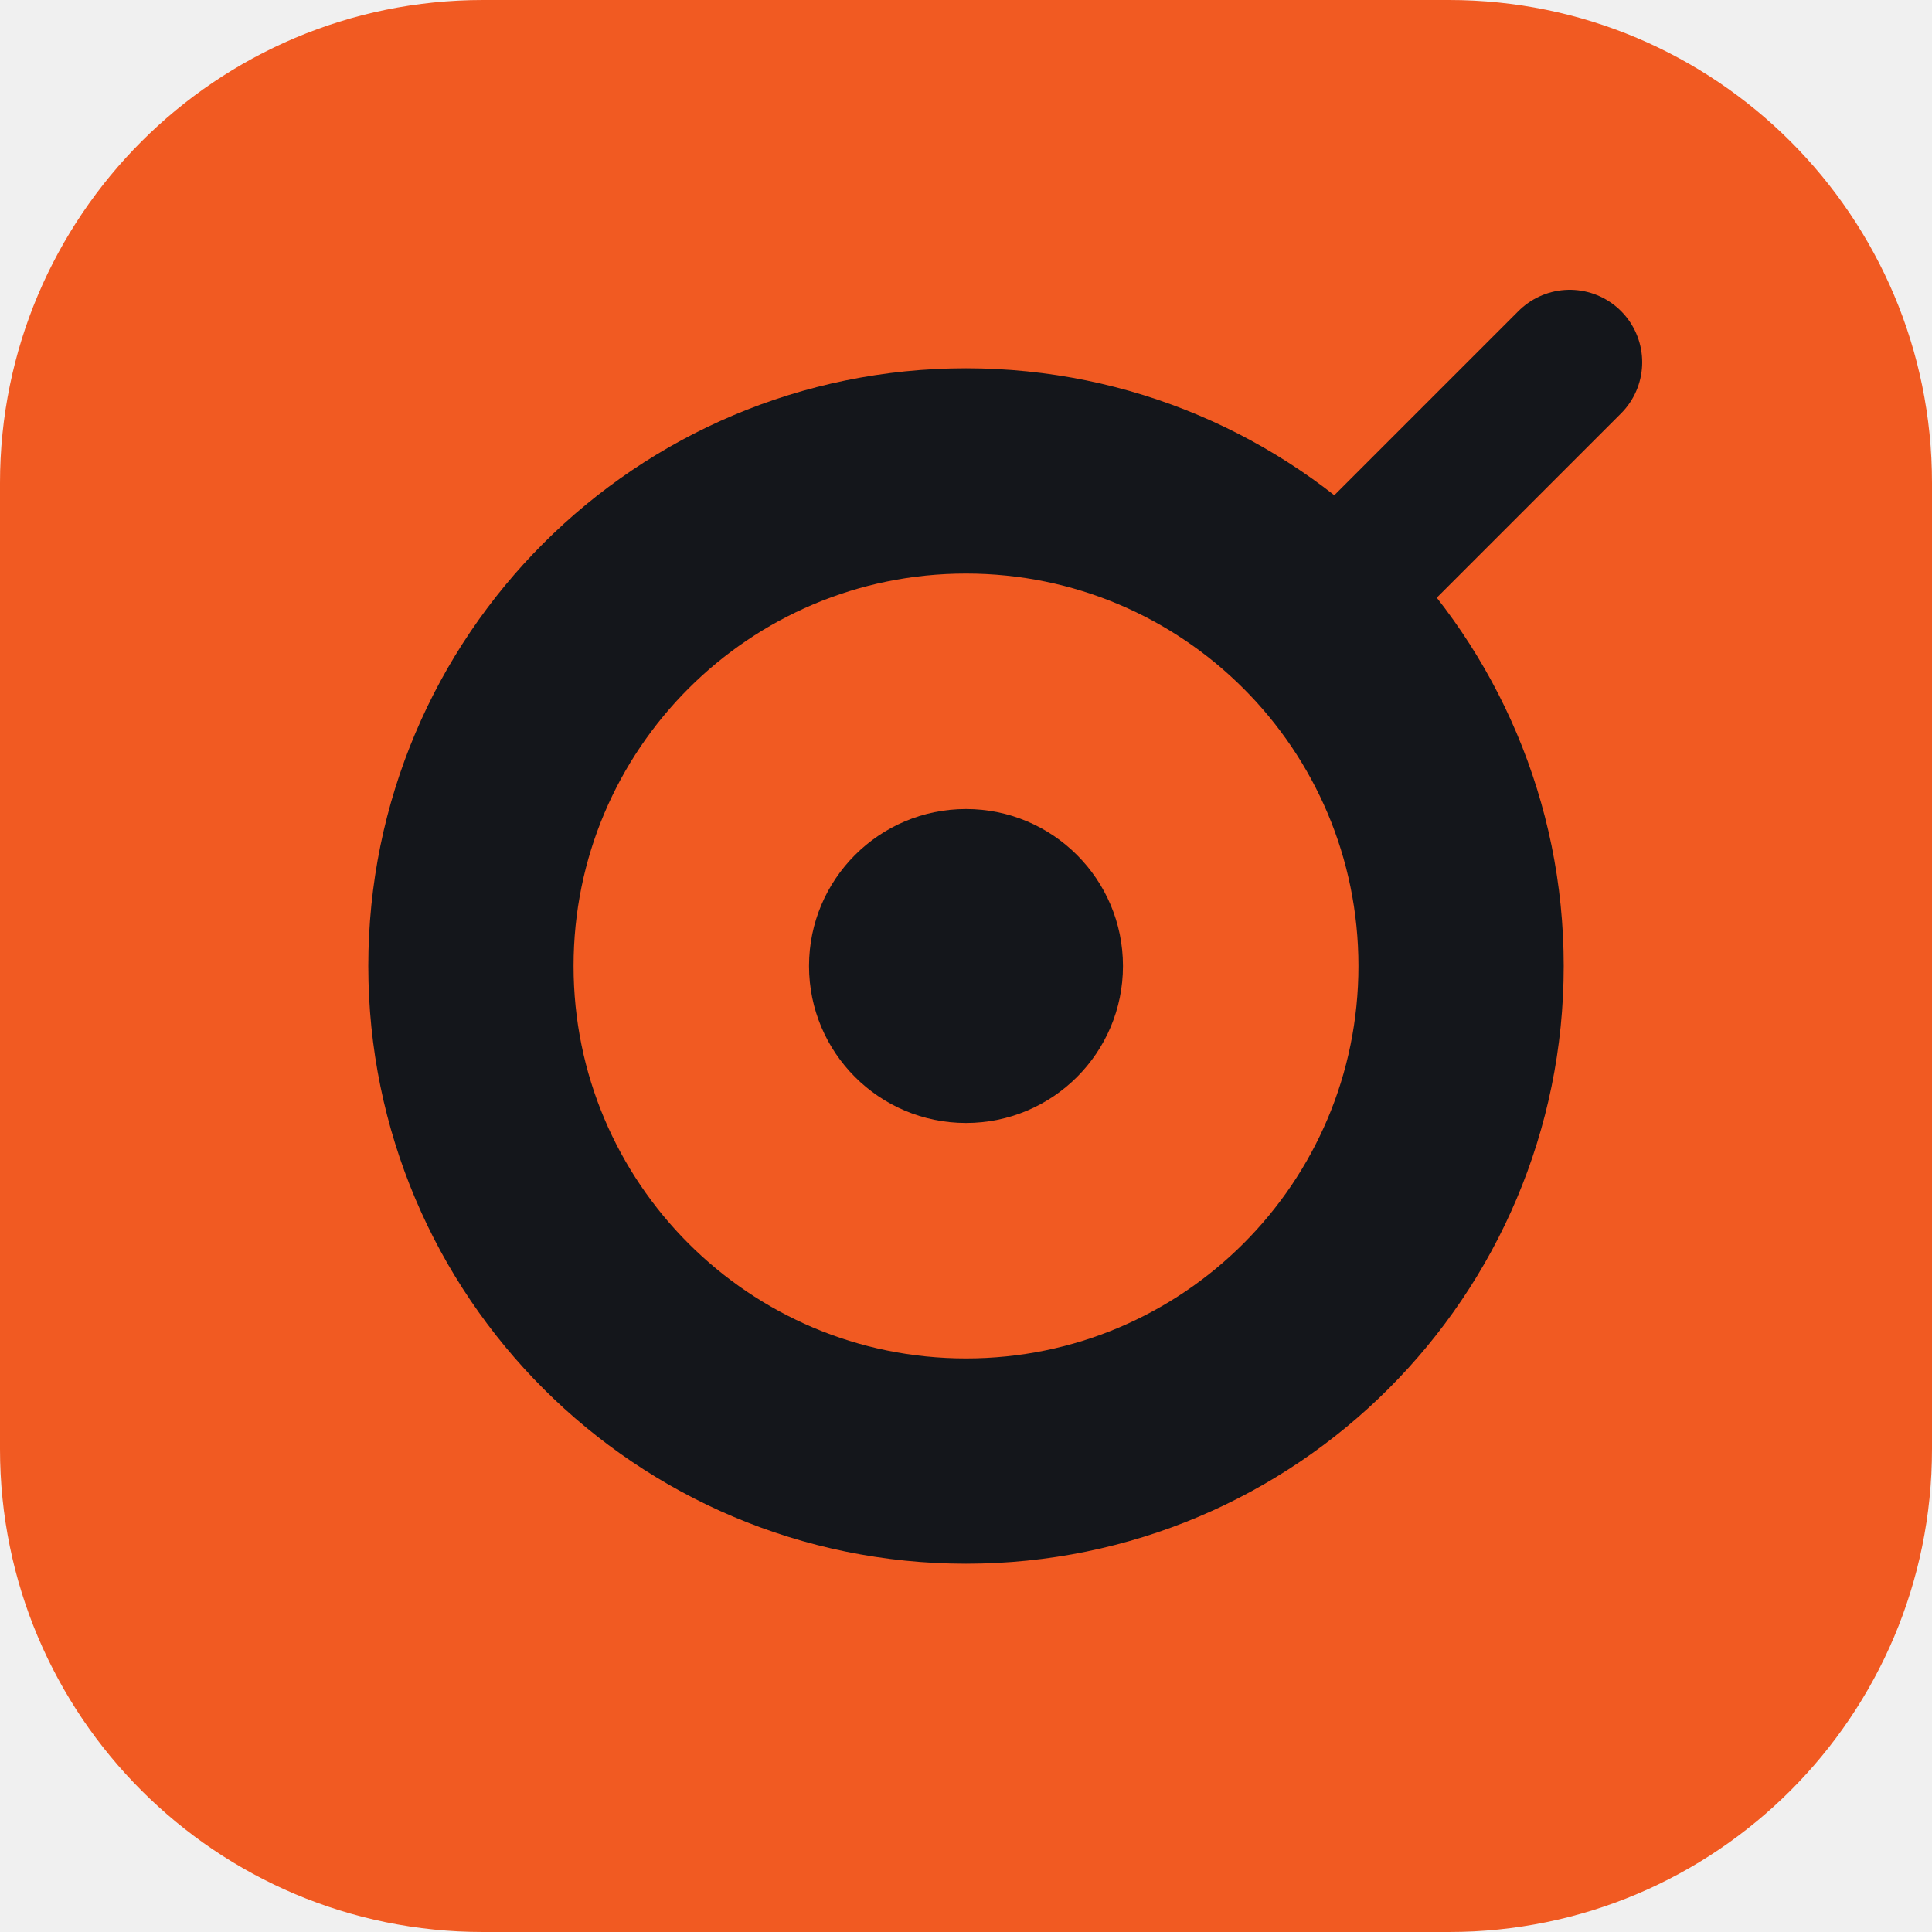
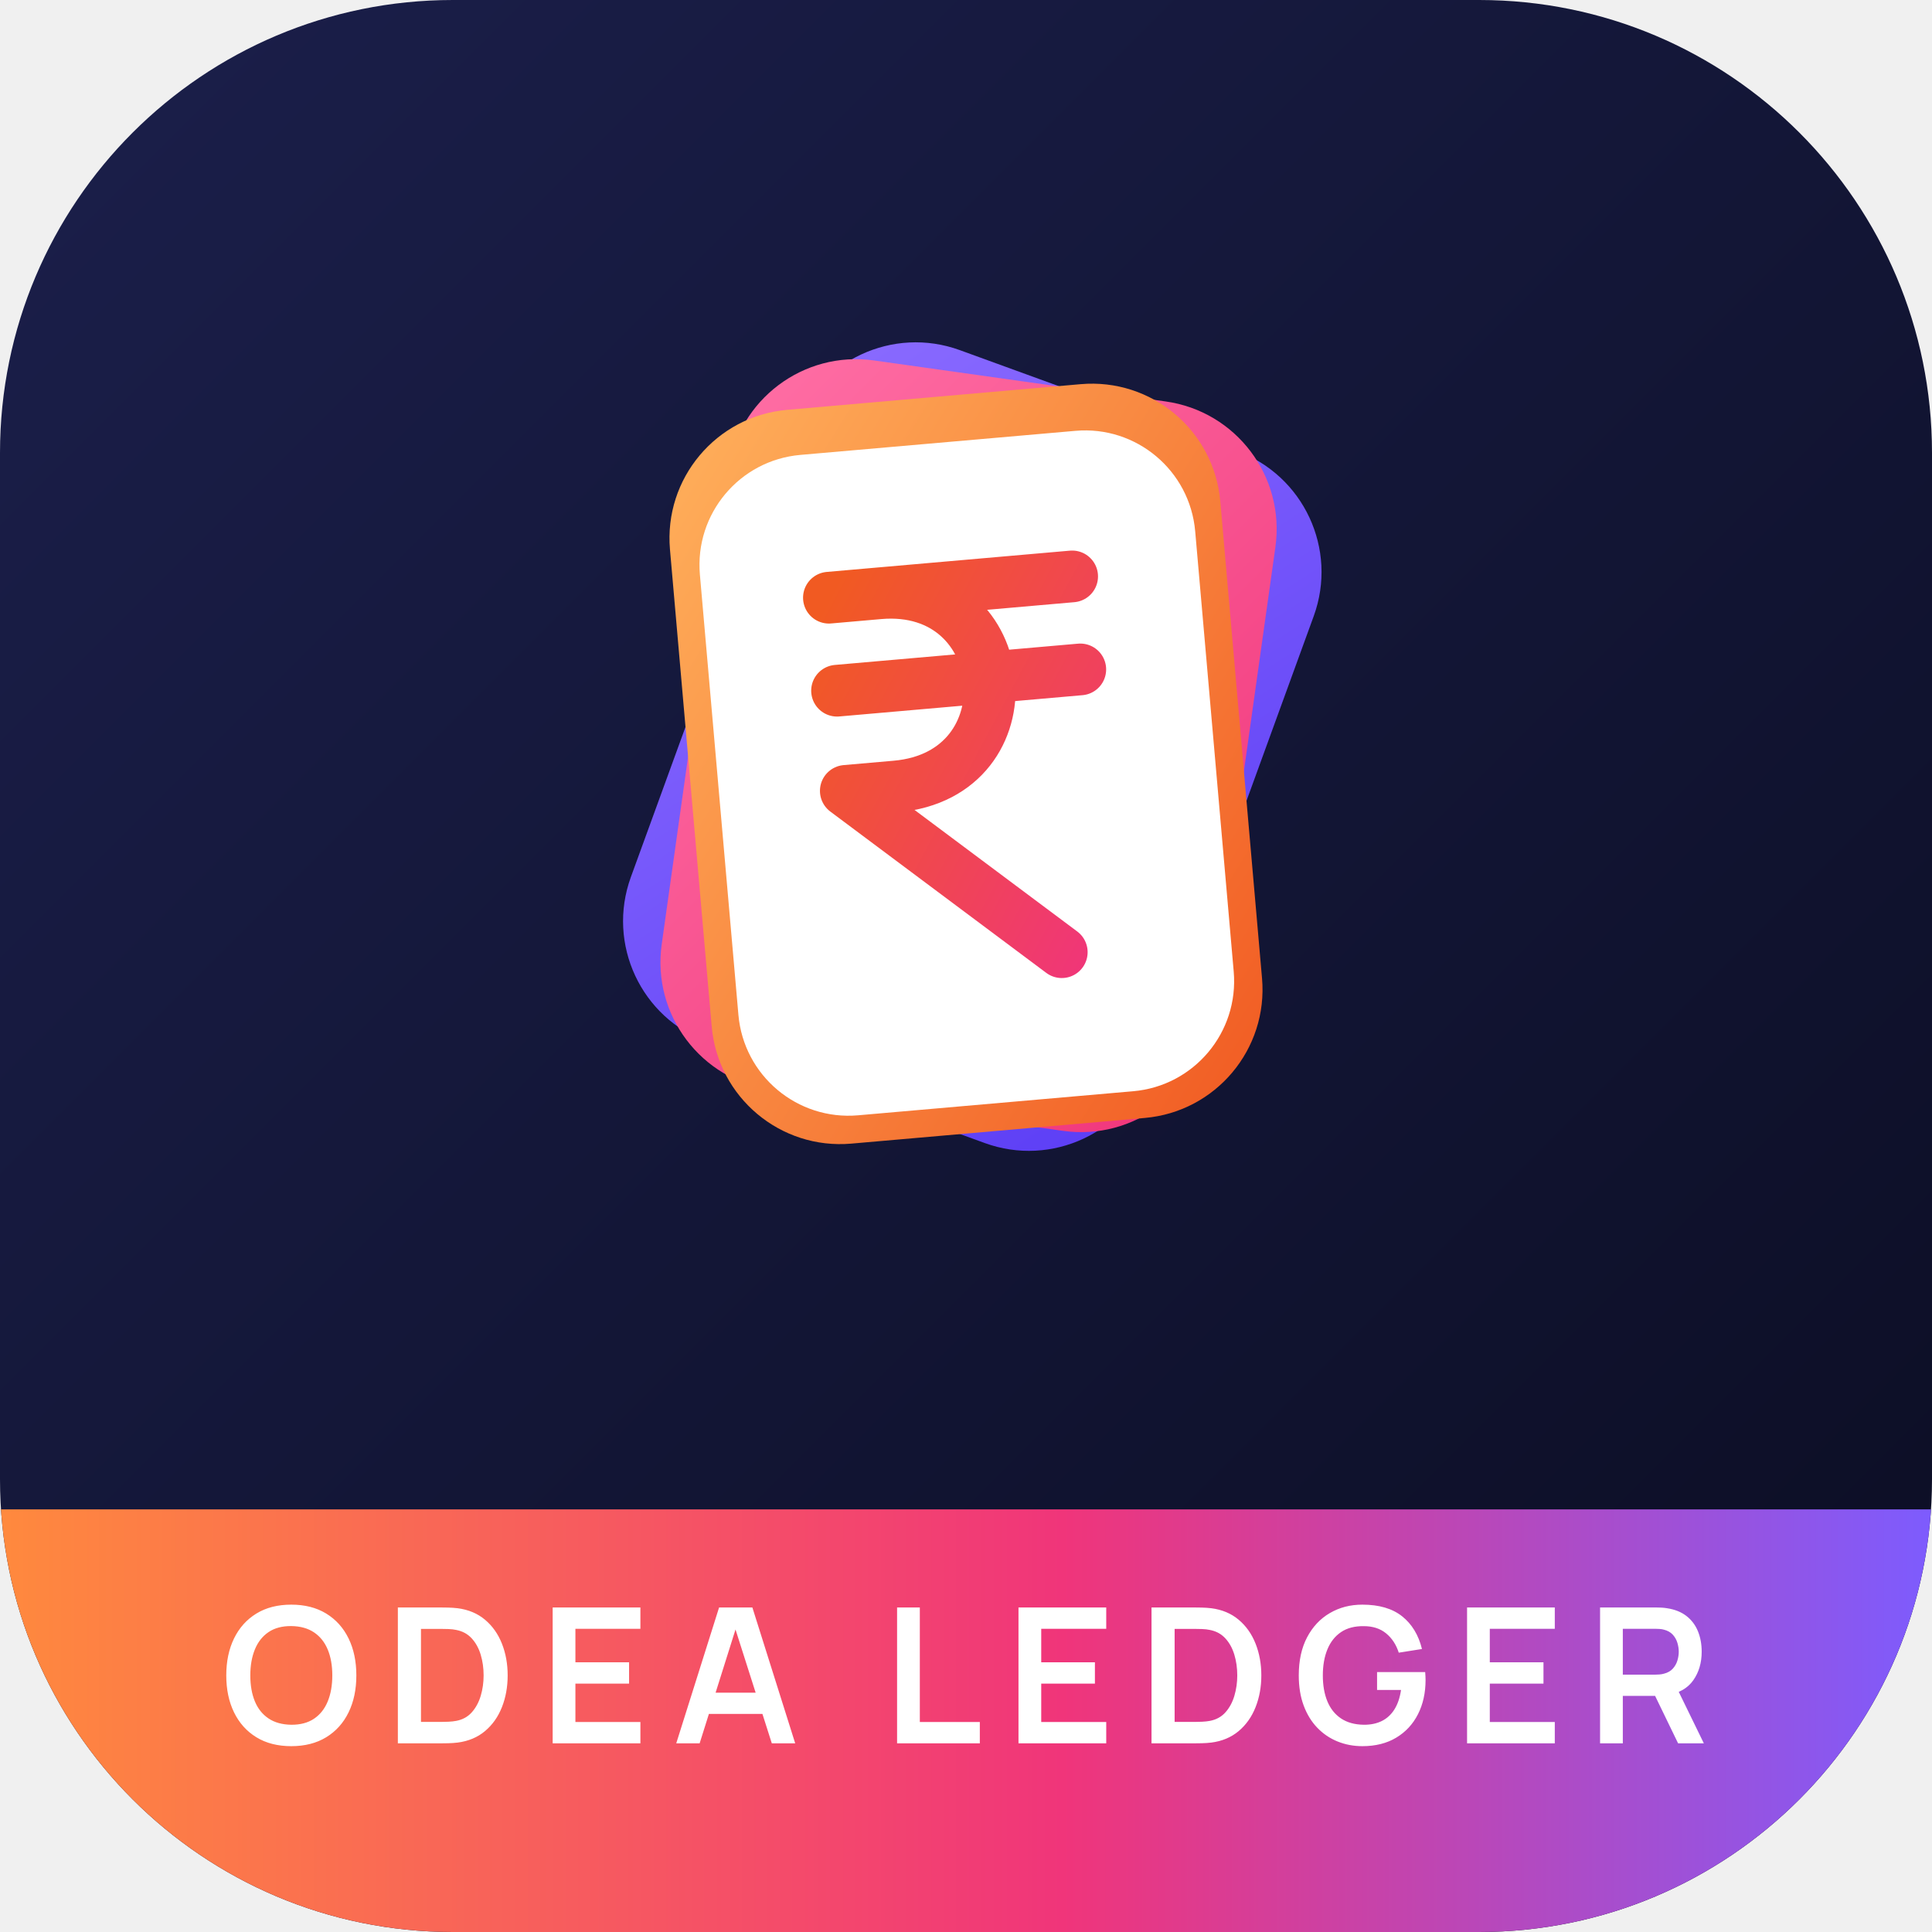
- <svg xmlns="http://www.w3.org/2000/svg" viewBox="0 0 32 32">
-   <rect width="32" height="32" rx="8" fill="#F15A22" />
-   <circle cx="16" cy="16" r="8.2" fill="none" stroke="#14161B" stroke-width="3.4" />
-   <circle cx="16" cy="16" r="2.6" fill="#14161B" />
-   <path d="M22.5 9.5 L26 6" stroke="#14161B" stroke-width="2.4" stroke-linecap="round" />
+ <svg xmlns="http://www.w3.org/2000/svg" viewBox="0 0 128 128">
+   <defs>
+     <linearGradient id="rwm" x1="0" y1="0" x2="1" y2="0">
+       <stop offset="0" stop-color="#FF8A3D" />
+       <stop offset=".55" stop-color="#F0357A" />
+       <stop offset="1" stop-color="#7C5CFF" />
+     </linearGradient>
+     <clipPath id="rcl">
+       <rect width="128" height="128" rx="30" />
+     </clipPath>
+   </defs>
+   <g clip-path="url(#rcl)">
+     <g transform="scale(2)">
+       <rect width="64" height="64" rx="15" fill="url(#rbg)" />
+     </g>
+     <g transform="translate(64 50) scale(1.22) translate(-32 -32.5)">
+       <defs>
+         <linearGradient id="rbg" x1="0" y1="0" x2="1" y2="1">
+           <stop offset="0" stop-color="#1B1F4B" />
+           <stop offset="1" stop-color="#0B0D22" />
+         </linearGradient>
+         <linearGradient id="rc1" x1="0" y1="0" x2="1" y2="1">
+           <stop offset="0" stop-color="#8B6CFF" />
+           <stop offset="1" stop-color="#5B3DF5" />
+         </linearGradient>
+         <linearGradient id="rc2" x1="0" y1="0" x2="1" y2="1">
+           <stop offset="0" stop-color="#FF6FA5" />
+           <stop offset="1" stop-color="#F0357A" />
+         </linearGradient>
+         <linearGradient id="rc3" x1="0" y1="0" x2="1" y2="1">
+           <stop offset="0" stop-color="#FFB15C" />
+           <stop offset="1" stop-color="#F15A22" />
+         </linearGradient>
+         <linearGradient id="rr" x1="0" y1="0" x2="1" y2="1">
+           <stop offset="0" stop-color="#F15A22" />
+           <stop offset="1" stop-color="#F0357A" />
+         </linearGradient>
+       </defs>
+       <rect x="17" y="12" width="30" height="40" rx="7" fill="url(#rc1)" transform="rotate(20 32 33)" />
+       <rect x="17" y="12" width="30" height="40" rx="7" fill="url(#rc2)" transform="rotate(8 32 33)" />
+       <rect x="17" y="13" width="30" height="40" rx="7" fill="url(#rc3)" transform="rotate(-5 32 33)" />
+       <rect x="18.5" y="15.5" width="27" height="36" rx="6" fill="#fff" transform="rotate(-5 32 33)" />
+       <g transform="rotate(-5 32 33) translate(32 33.5) scale(.78) translate(-32 -34)">
+         <path d="M23.5 21h17M23.5 27.5h17M27 21c9.5 0 9.5 13.5 0 13.5h-3.5L37.5 47" fill="none" stroke="url(#rr)" stroke-width="3.6" stroke-linecap="round" stroke-linejoin="round" />
+       </g>
+     </g>
+     <rect x="0" y="100" width="128" height="28" fill="url(#rwm)" />
+   </g>
+   <path d="M19.297 115.688Q17.947 115.688 16.984 115.097Q16.022 114.506 15.506 113.45Q14.991 112.394 14.991 111.0Q14.991 109.606 15.506 108.55Q16.022 107.494 16.984 106.903Q17.947 106.312 19.297 106.312Q20.647 106.312 21.613 106.903Q22.578 107.494 23.094 108.55Q23.609 109.606 23.609 111.0Q23.609 112.394 23.094 113.45Q22.578 114.506 21.613 115.097Q20.647 115.688 19.297 115.688ZM19.297 114.269Q20.203 114.275 20.806 113.869Q21.409 113.463 21.712 112.725Q22.016 111.987 22.016 111.0Q22.016 110.013 21.712 109.284Q21.409 108.556 20.806 108.15Q20.203 107.744 19.297 107.731Q18.391 107.725 17.791 108.131Q17.191 108.537 16.888 109.275Q16.584 110.013 16.584 111.0Q16.584 111.987 16.884 112.716Q17.184 113.444 17.788 113.85Q18.391 114.256 19.297 114.269ZM26.359 115.5V106.5H29.228Q29.341 106.5 29.675 106.506Q30.009 106.513 30.322 106.55Q31.391 106.688 32.131 107.309Q32.872 107.931 33.253 108.894Q33.634 109.856 33.634 111.0Q33.634 112.144 33.253 113.106Q32.872 114.069 32.131 114.691Q31.391 115.312 30.322 115.45Q30.016 115.487 29.678 115.494Q29.341 115.5 29.228 115.5ZM27.891 114.081H29.228Q29.416 114.081 29.706 114.069Q29.997 114.056 30.222 114.013Q30.859 113.894 31.259 113.444Q31.659 112.994 31.85 112.35Q32.041 111.706 32.041 111.0Q32.041 110.269 31.847 109.625Q31.653 108.981 31.25 108.544Q30.847 108.106 30.222 107.987Q29.997 107.938 29.706 107.928Q29.416 107.919 29.228 107.919H27.891ZM36.616 115.5V106.5H42.428V107.912H38.122V110.131H41.678V111.544H38.122V114.088H42.428V115.5ZM44.803 115.5 47.641 106.5H49.847L52.684 115.5H51.134L48.559 107.425H48.897L46.353 115.5ZM46.384 113.55V112.144H51.109V113.55ZM59.434 115.5V106.5H60.941V114.088H64.916V115.5ZM67.478 115.5V106.5H73.291V107.912H68.984V110.131H72.541V111.544H68.984V114.088H73.291V115.5ZM76.291 115.5V106.5H79.159Q79.272 106.5 79.606 106.506Q79.941 106.513 80.253 106.55Q81.322 106.688 82.062 107.309Q82.803 107.931 83.184 108.894Q83.566 109.856 83.566 111.0Q83.566 112.144 83.184 113.106Q82.803 114.069 82.062 114.691Q81.322 115.312 80.253 115.45Q79.947 115.487 79.609 115.494Q79.272 115.5 79.159 115.5ZM77.822 114.081H79.159Q79.347 114.081 79.638 114.069Q79.928 114.056 80.153 114.013Q80.791 113.894 81.191 113.444Q81.591 112.994 81.781 112.35Q81.972 111.706 81.972 111.0Q81.972 110.269 81.778 109.625Q81.584 108.981 81.181 108.544Q80.778 108.106 80.153 107.987Q79.928 107.938 79.638 107.928Q79.347 107.919 79.159 107.919H77.822ZM90.259 115.688Q89.384 115.688 88.619 115.378Q87.853 115.069 87.275 114.469Q86.697 113.869 86.372 112.997Q86.047 112.125 86.047 111.0Q86.047 109.525 86.597 108.478Q87.147 107.431 88.103 106.872Q89.059 106.312 90.259 106.312Q91.922 106.312 92.894 107.084Q93.866 107.856 94.209 109.25L92.672 109.494Q92.416 108.694 91.834 108.216Q91.253 107.737 90.353 107.737Q89.447 107.725 88.847 108.131Q88.247 108.537 87.944 109.275Q87.641 110.013 87.641 111.0Q87.641 111.987 87.941 112.716Q88.241 113.444 88.844 113.85Q89.447 114.256 90.353 114.269Q91.034 114.275 91.547 114.022Q92.059 113.769 92.384 113.253Q92.709 112.737 92.822 111.963H91.234V110.781H94.422Q94.434 110.881 94.441 111.075Q94.447 111.269 94.447 111.306Q94.447 112.581 93.944 113.572Q93.441 114.562 92.503 115.125Q91.566 115.688 90.259 115.688ZM97.197 115.5V106.5H103.009V107.912H98.703V110.131H102.259V111.544H98.703V114.088H103.009V115.5ZM106.009 115.5V106.5H109.728Q109.859 106.5 110.066 106.509Q110.272 106.519 110.447 106.55Q111.228 106.669 111.738 107.069Q112.247 107.469 112.494 108.078Q112.741 108.688 112.741 109.431Q112.741 110.531 112.184 111.322Q111.628 112.112 110.478 112.3L109.834 112.356H107.516V115.5ZM111.178 115.5 109.403 111.838 110.934 111.5 112.884 115.5ZM107.516 110.95H109.666Q109.791 110.95 109.947 110.938Q110.103 110.925 110.234 110.888Q110.609 110.794 110.825 110.556Q111.041 110.319 111.131 110.019Q111.222 109.719 111.222 109.431Q111.222 109.144 111.131 108.841Q111.041 108.537 110.825 108.3Q110.609 108.062 110.234 107.969Q110.103 107.931 109.947 107.922Q109.791 107.912 109.666 107.912H107.516Z" fill="#FFFFFF" />
</svg>
